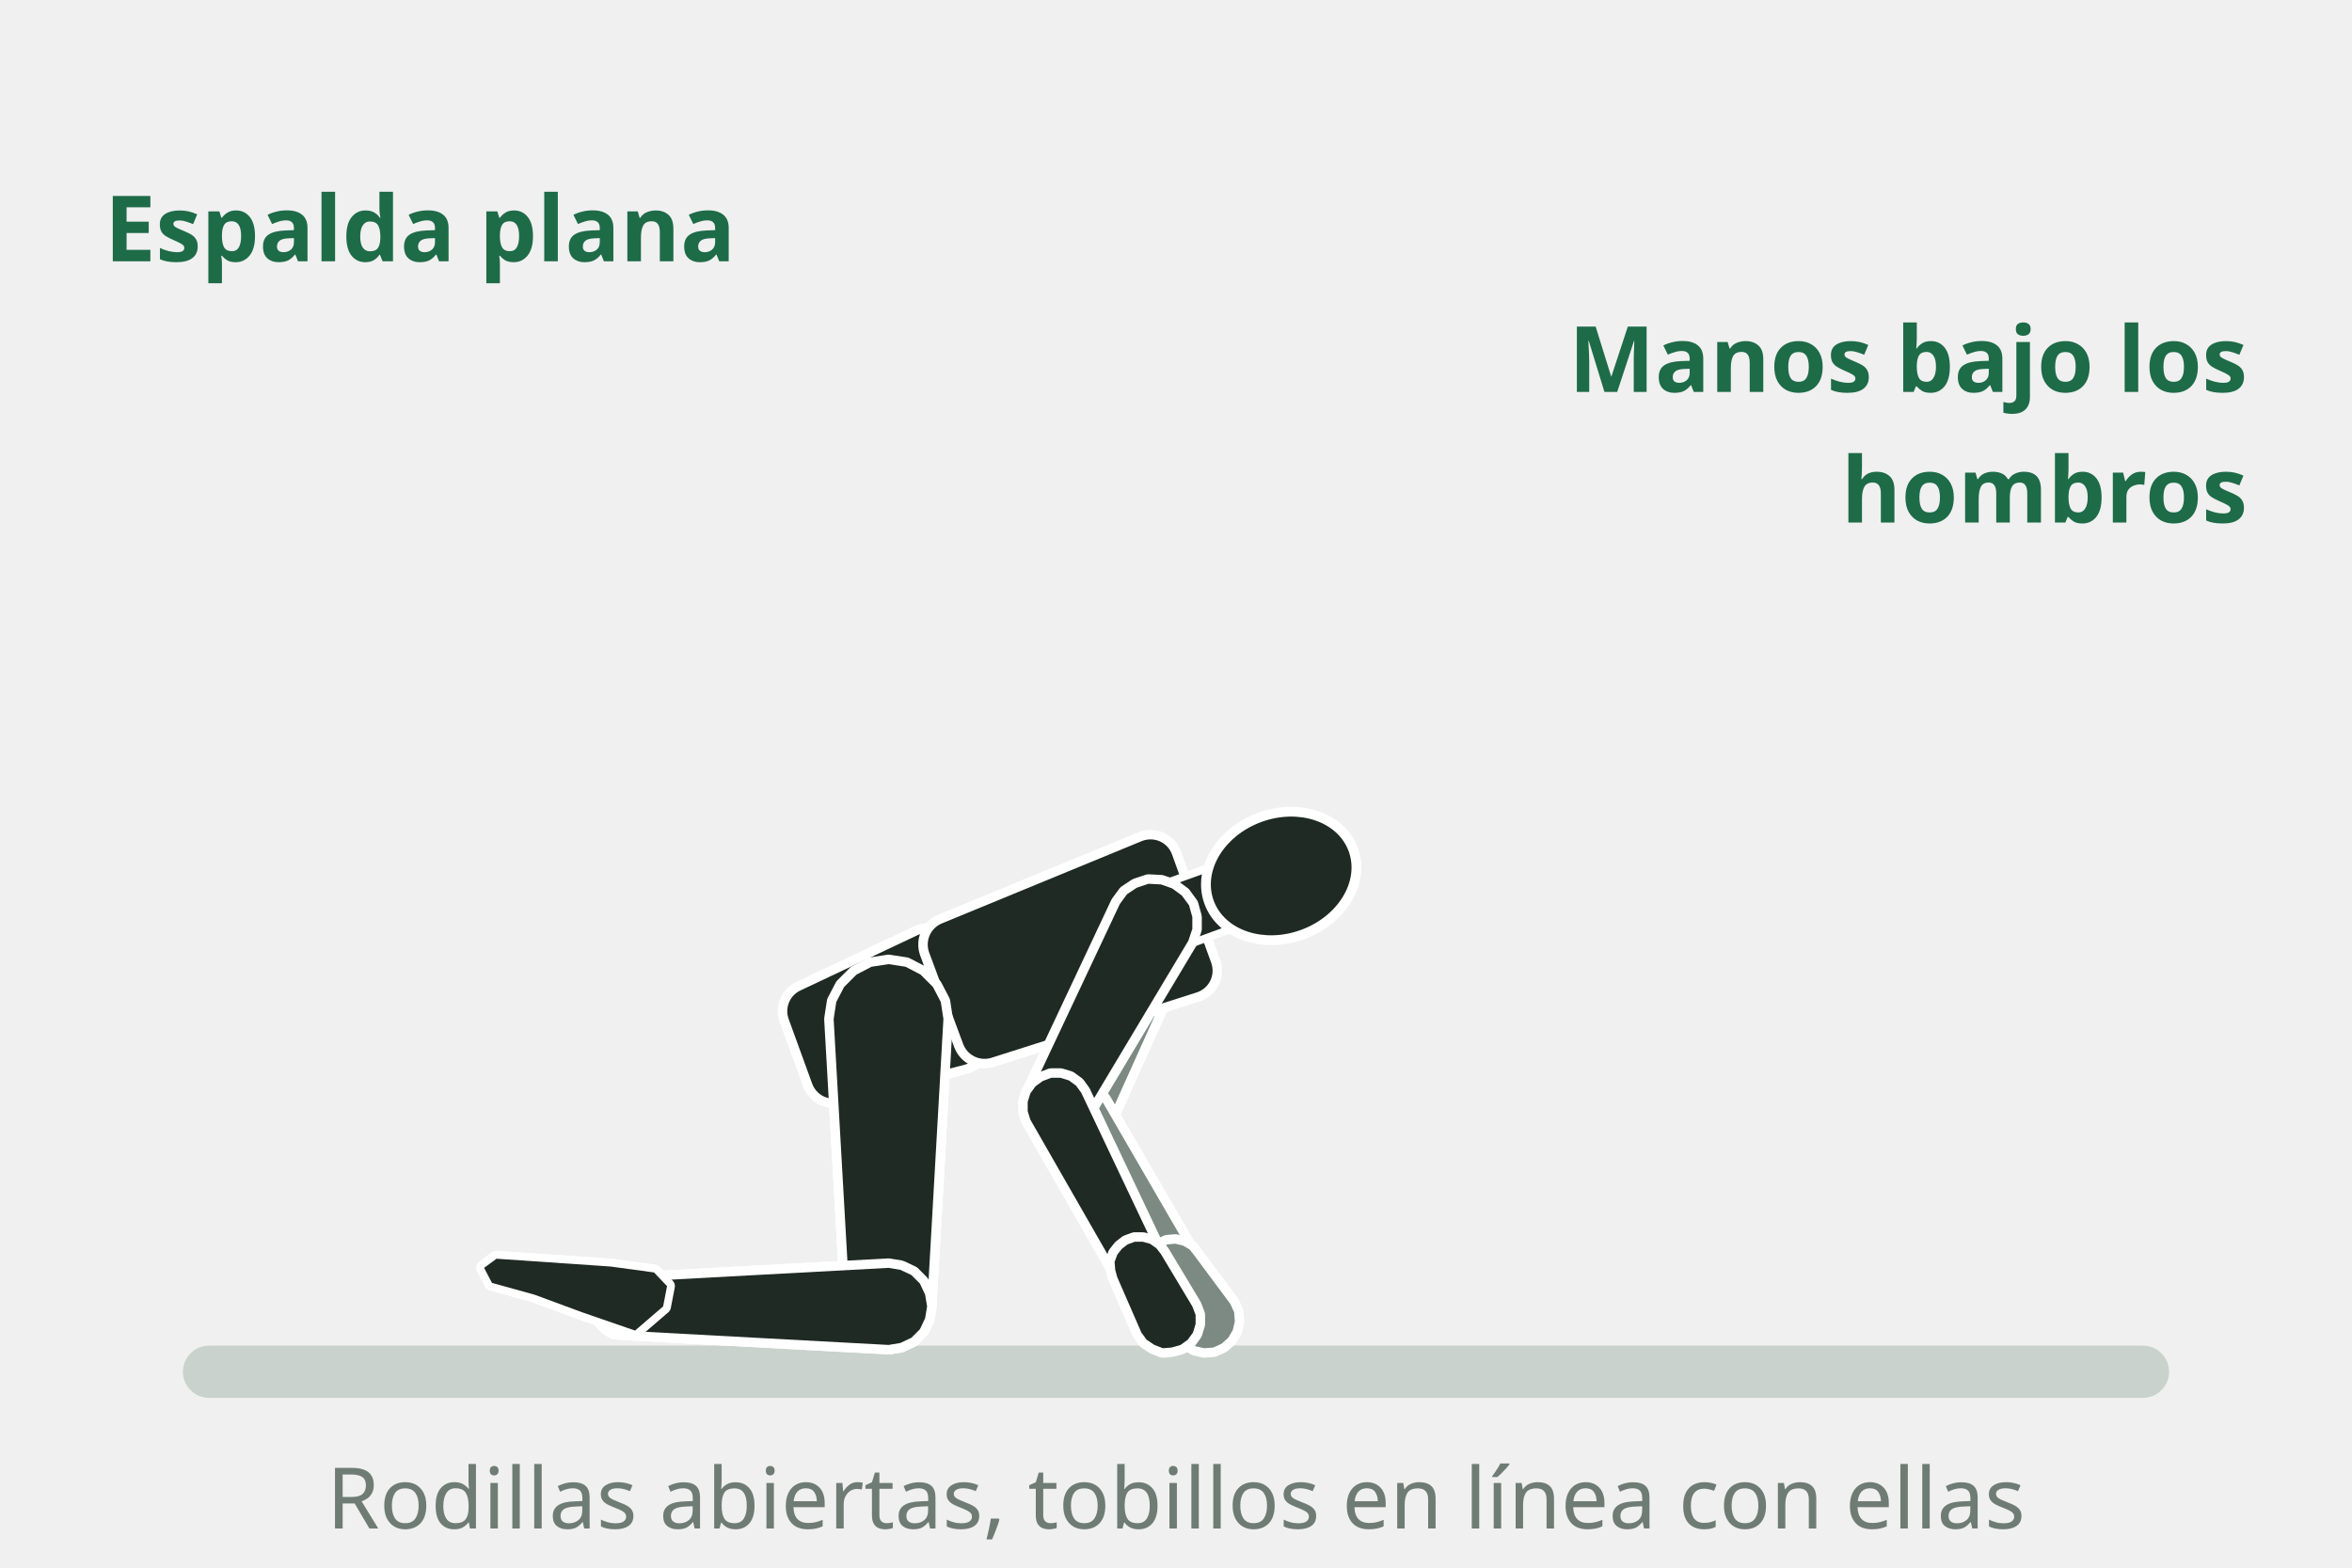
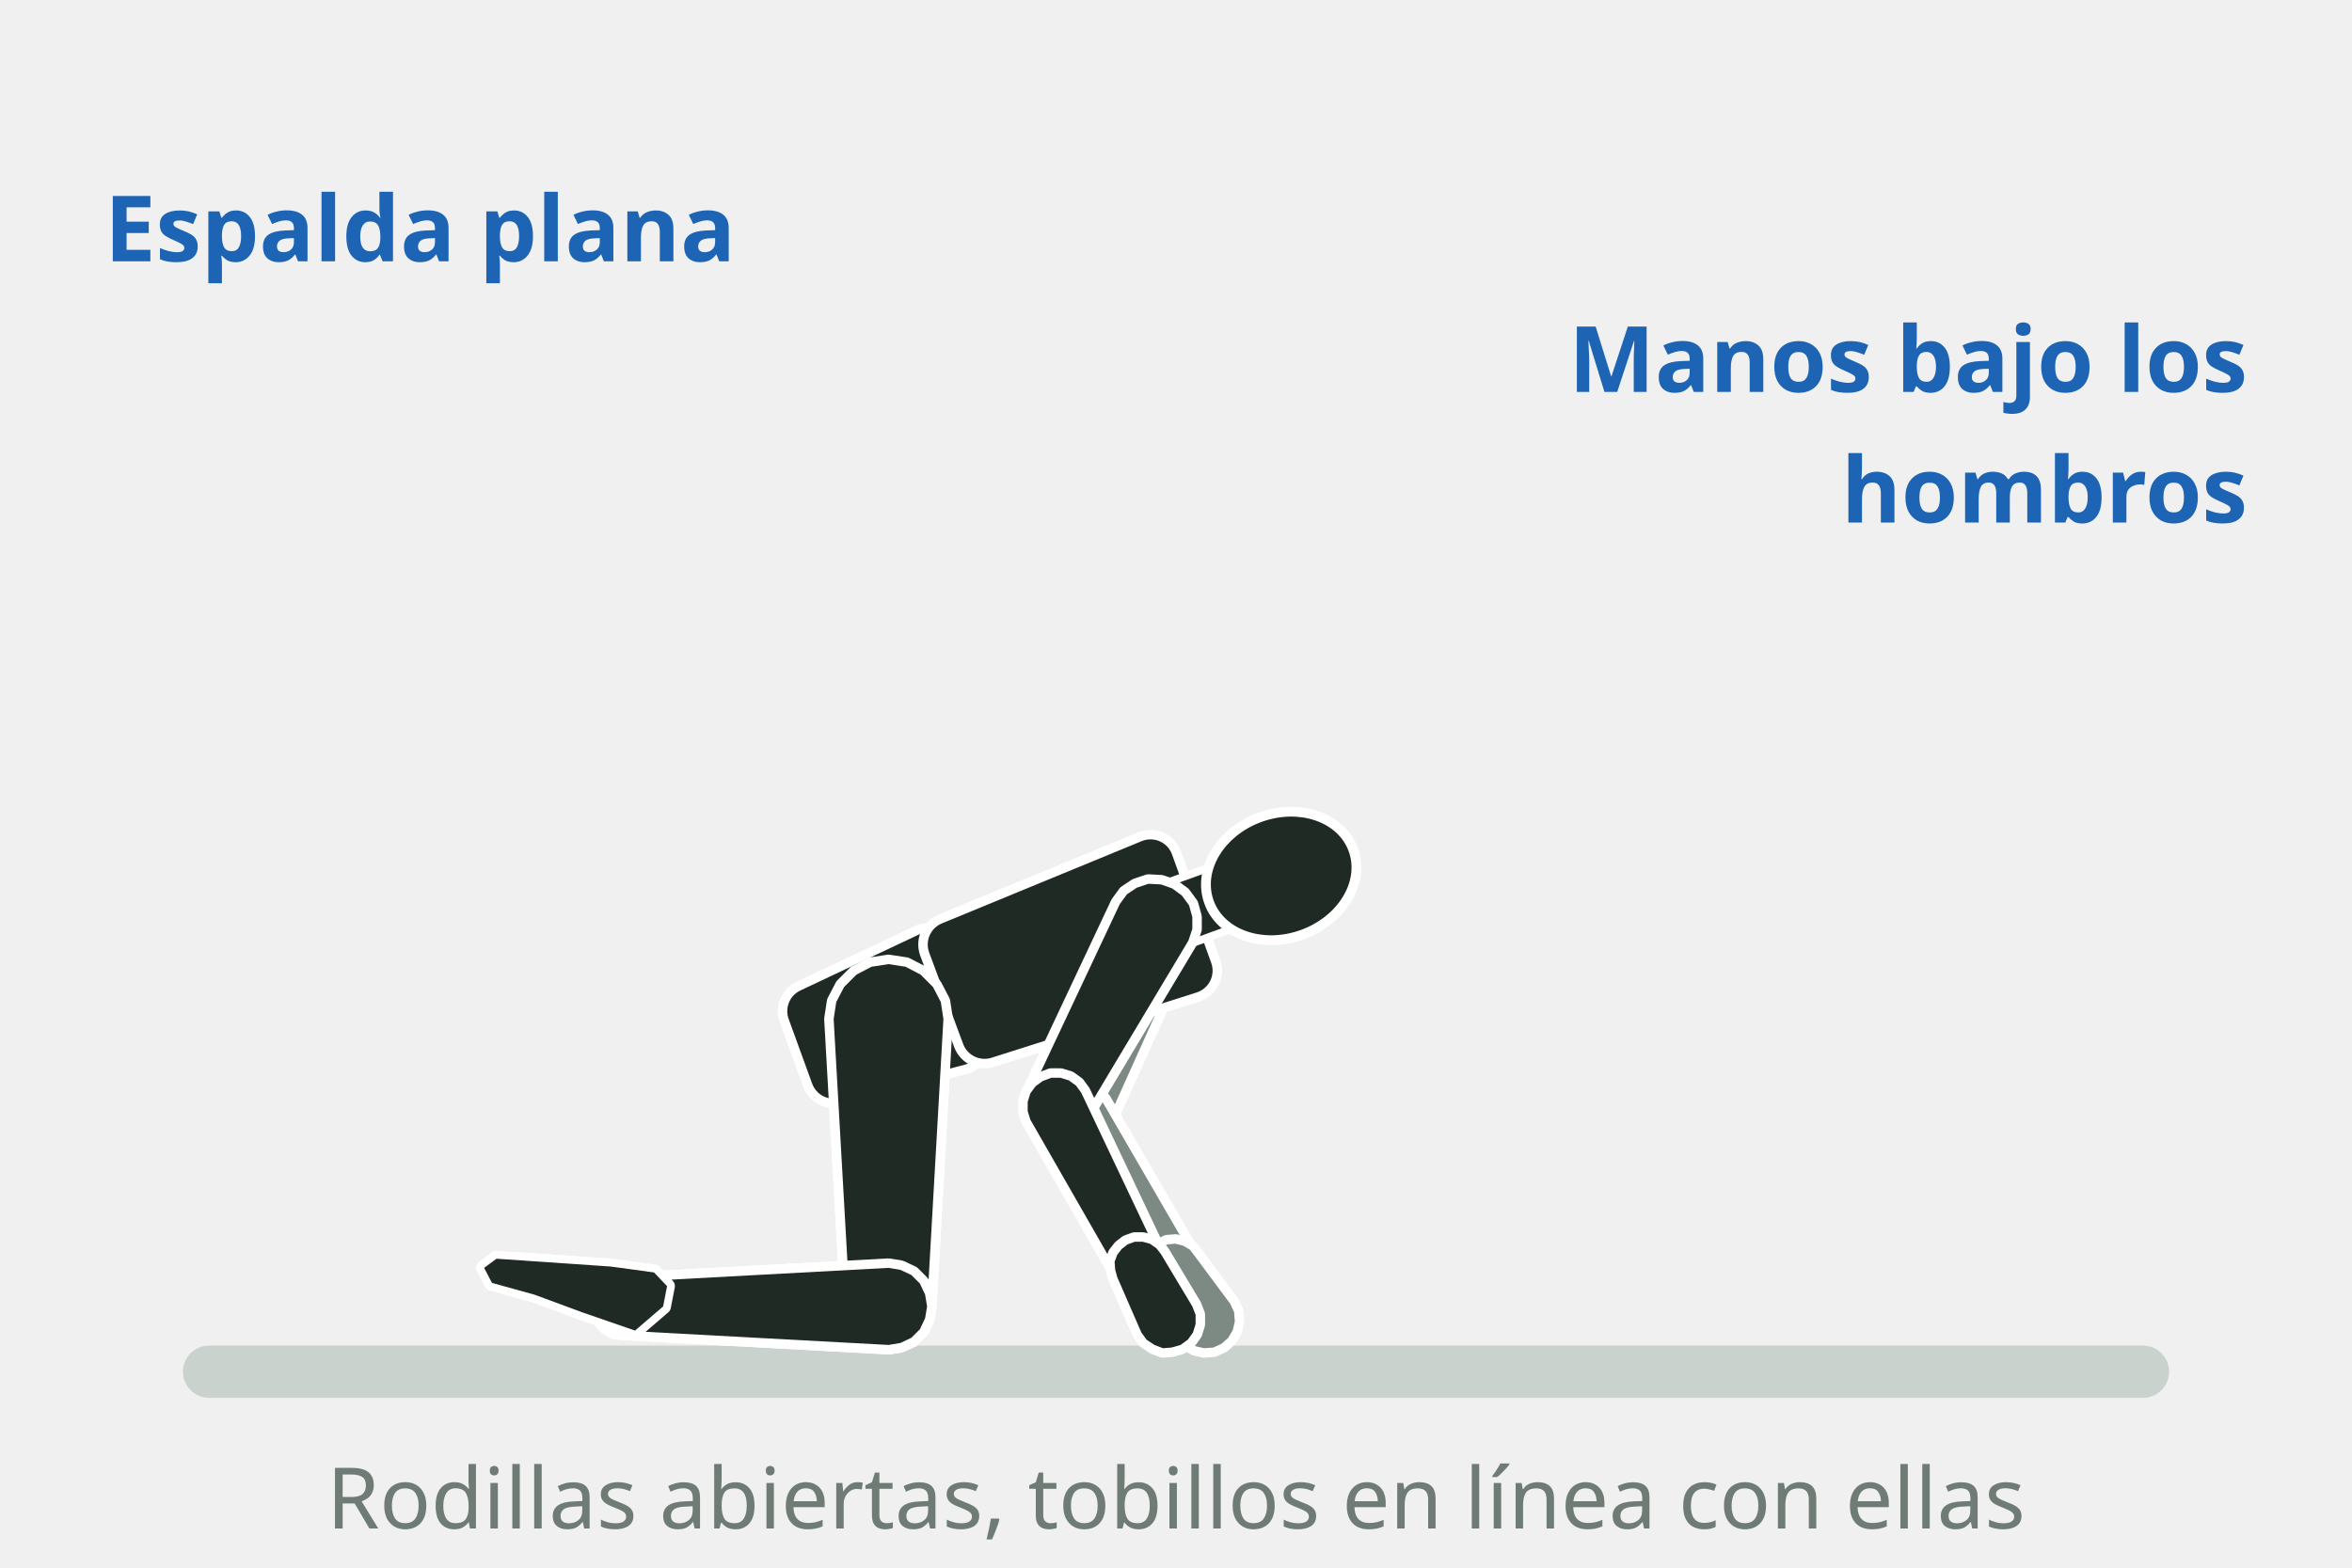
<svg xmlns="http://www.w3.org/2000/svg" viewBox="0 0 360 240" width="360" height="240" role="img" aria-label="Cuatro apoyos con las rodillas abiertas y la espalda plana">
  <style>
-     .izq { font: 700 14px system-ui, sans-serif; fill: #1E6B48; text-anchor: start }
-     .der { font: 700 14px system-ui, sans-serif; fill: #1E6B48; text-anchor: end }
-     .cen { font: 700 14px system-ui, sans-serif; fill: #1E6B48; text-anchor: middle }
+     .izq { font: 700 14px system-ui, sans-serif; fill: #1D64B5; text-anchor: start }
+     .der { font: 700 14px system-ui, sans-serif; fill: #1D64B5; text-anchor: end }
+     .cen { font: 700 14px system-ui, sans-serif; fill: #1D64B5; text-anchor: middle }
    .mal { font: 700 14px system-ui, sans-serif; fill: #c4634f; text-anchor: middle }
    .pie { font: 400 13px system-ui, sans-serif; fill: #6f7c75; text-anchor: middle }
  </style>
  <rect x="28" y="206" width="304" height="8" rx="4" fill="#c9d2cc" />
  <path d="M130.1 200.0 L130.4 201.8 L131.2 203.5 L132.5 204.8 L134.2 205.6 L136.0 205.9 L137.8 205.6 L139.5 204.8 L140.8 203.5 L141.6 201.8 L141.9 200.0 L144.4 156.0 L144.0 153.4 L142.8 151.1 L140.9 149.2 L138.6 148.0 L136.0 147.6 L133.4 148.0 L131.1 149.2 L129.2 151.1 L128.0 153.4 L127.6 156.0 Z" fill="#ffffff" stroke="#ffffff" stroke-width="2.9" stroke-linejoin="round" />
  <path d="M130.1 200.0 L130.4 201.8 L131.2 203.5 L132.5 204.8 L134.2 205.6 L136.0 205.9 L137.8 205.6 L139.5 204.8 L140.8 203.5 L141.6 201.8 L141.9 200.0 L144.4 156.0 L144.0 153.4 L142.8 151.1 L140.9 149.2 L138.6 148.0 L136.0 147.6 L133.4 148.0 L131.1 149.2 L129.2 151.1 L128.0 153.4 L127.6 156.0 Z" fill="#7c8a83" />
  <path d="M95.3 196.3 L94.1 196.4 L93.1 197.0 L92.3 197.8 L91.7 198.8 L91.6 200.0 L91.7 201.2 L92.3 202.2 L93.1 203.0 L94.1 203.6 L95.3 203.7 L136.0 205.9 L137.8 205.6 L139.5 204.8 L140.8 203.5 L141.6 201.8 L141.9 200.0 L141.6 198.2 L140.8 196.5 L139.5 195.2 L137.8 194.4 L136.0 194.1 Z" fill="#ffffff" stroke="#ffffff" stroke-width="2.9" stroke-linejoin="round" />
  <path d="M95.3 196.3 L94.1 196.4 L93.1 197.0 L92.3 197.8 L91.7 198.8 L91.6 200.0 L91.7 201.2 L92.3 202.2 L93.1 203.0 L94.1 203.6 L95.3 203.7 L136.0 205.9 L137.8 205.6 L139.5 204.8 L140.8 203.5 L141.6 201.8 L141.9 200.0 L141.6 198.2 L140.8 196.5 L139.5 195.2 L137.8 194.4 L136.0 194.1 Z" fill="#7c8a83" />
  <path d="M97.2 203.7 L89.1 200.9 L81.8 198.2 L75.3 196.4 L74.1 194.1 L76.0 192.7 L93.5 193.9 L100.1 194.8 L102.1 196.9 L101.5 200.0 Z" fill="#ffffff" stroke="#ffffff" stroke-width="2.4" stroke-linejoin="round" />
  <path d="M97.2 203.7 L89.1 200.9 L81.8 198.2 L75.3 196.4 L74.1 194.1 L76.0 192.7 L93.5 193.9 L100.1 194.8 L102.1 196.9 L101.5 200.0 Z" fill="#7c8a83" />
  <path d="M160.9 169.3 L160.6 170.7 L160.7 172.0 L161.3 173.3 L162.2 174.3 L163.4 175.0 L164.7 175.3 L166.1 175.2 L167.3 174.6 L168.4 173.7 L169.1 172.5 L182.2 143.4 L182.6 141.6 L182.4 139.7 L181.6 138.0 L180.4 136.6 L178.8 135.7 L177.0 135.3 L175.1 135.5 L173.4 136.2 L172.0 137.4 L171.1 139.0 Z" fill="#ffffff" stroke="#ffffff" stroke-width="2.9" stroke-linejoin="round" />
  <path d="M160.9 169.3 L160.6 170.7 L160.7 172.0 L161.3 173.3 L162.2 174.3 L163.4 175.0 L164.7 175.3 L166.1 175.2 L167.3 174.6 L168.4 173.7 L169.1 172.5 L182.2 143.4 L182.6 141.6 L182.4 139.7 L181.6 138.0 L180.4 136.6 L178.8 135.7 L177.0 135.3 L175.1 135.5 L173.4 136.2 L172.0 137.4 L171.1 139.0 Z" fill="#7c8a83" />
  <path d="M176.9 195.9 L177.6 196.7 L178.4 197.2 L179.5 197.5 L180.5 197.4 L181.4 196.9 L182.2 196.3 L182.7 195.4 L183.0 194.4 L182.9 193.3 L182.5 192.4 L168.7 168.6 L167.8 167.5 L166.6 166.8 L165.3 166.5 L163.9 166.6 L162.6 167.2 L161.6 168.1 L160.9 169.3 L160.6 170.6 L160.7 172.0 L161.3 173.3 Z" fill="#ffffff" stroke="#ffffff" stroke-width="2.9" stroke-linejoin="round" />
  <path d="M176.9 195.9 L177.6 196.7 L178.4 197.2 L179.5 197.5 L180.5 197.4 L181.4 196.9 L182.2 196.3 L182.7 195.4 L183.0 194.4 L182.9 193.3 L182.5 192.4 L168.7 168.6 L167.8 167.5 L166.6 166.8 L165.3 166.5 L163.9 166.6 L162.6 167.2 L161.6 168.1 L160.9 169.3 L160.6 170.6 L160.7 172.0 L161.3 173.3 Z" fill="#7c8a83" />
  <path d="M180.9 204.4 L181.8 205.4 L183.0 206.1 L184.3 206.4 L185.7 206.3 L187.0 205.7 L188.0 204.8 L188.7 203.6 L189.0 202.3 L188.9 200.9 L188.3 199.6 L182.8 192.2 L182.1 191.3 L181.1 190.7 L179.9 190.4 L178.7 190.5 L177.7 191.0 L176.8 191.8 L176.2 192.8 L175.9 193.9 L176.0 195.1 L176.5 196.2 Z" fill="#ffffff" stroke="#ffffff" stroke-width="2.9" stroke-linejoin="round" />
  <path d="M180.9 204.4 L181.8 205.4 L183.0 206.1 L184.3 206.4 L185.7 206.3 L187.0 205.7 L188.0 204.8 L188.7 203.6 L189.0 202.3 L188.9 200.9 L188.3 199.6 L182.8 192.2 L182.1 191.3 L181.1 190.7 L179.9 190.4 L178.7 190.5 L177.7 191.0 L176.8 191.8 L176.2 192.8 L175.9 193.9 L176.0 195.1 L176.5 196.2 Z" fill="#7c8a83" />
  <path d="M142.0 146.3 L124.0 154.8 L127.6 164.7 L146.8 159.6 Z" fill="#ffffff" stroke="#ffffff" stroke-width="9.9" stroke-linejoin="round" />
  <path d="M142.0 146.3 L124.0 154.8 L127.6 164.7 L146.8 159.6 Z" fill="#1f2a24" stroke="#1f2a24" stroke-width="7.0" stroke-linejoin="round" />
  <path d="M176.1 132.0 L145.5 144.6 L150.7 158.6 L182.1 148.6 Z" fill="#ffffff" stroke="#ffffff" stroke-width="9.9" stroke-linejoin="round" />
  <path d="M176.1 132.0 L145.5 144.6 L150.7 158.6 L182.1 148.6 Z" fill="#1f2a24" stroke="#1f2a24" stroke-width="7.0" stroke-linejoin="round" />
  <path d="M191.4 140.5 L192.6 139.9 L193.5 138.9 L194.1 137.6 L194.3 136.2 L194.0 134.9 L193.3 133.7 L192.3 132.8 L191.1 132.2 L189.7 132.0 L188.3 132.3 L175.5 136.9 L174.3 137.6 L173.4 138.6 L172.8 139.9 L172.6 141.2 L172.9 142.6 L173.6 143.8 L174.6 144.7 L175.8 145.3 L177.2 145.5 L178.5 145.2 Z" fill="#ffffff" stroke="#ffffff" stroke-width="2.4" stroke-linejoin="round" />
  <path d="M191.4 140.5 L192.6 139.9 L193.5 138.9 L194.1 137.6 L194.3 136.2 L194.0 134.9 L193.3 133.7 L192.3 132.8 L191.1 132.2 L189.7 132.0 L188.3 132.3 L175.5 136.9 L174.3 137.6 L173.4 138.6 L172.8 139.9 L172.6 141.2 L172.9 142.6 L173.6 143.8 L174.6 144.7 L175.8 145.3 L177.2 145.5 L178.5 145.2 Z" fill="#1f2a24" />
  <ellipse cx="196.1" cy="134.1" rx="10.3" ry="12.5" fill="#ffffff" transform="rotate(70.0 196.1 134.1)" />
  <ellipse cx="196.1" cy="134.1" rx="8.8" ry="11.0" fill="#1f2a24" transform="rotate(70.0 196.1 134.1)" />
  <path d="M130.1 200.0 L130.4 201.8 L131.2 203.5 L132.5 204.8 L134.2 205.6 L136.0 205.9 L137.8 205.6 L139.5 204.8 L140.8 203.5 L141.6 201.8 L141.9 200.0 L144.4 156.0 L144.0 153.4 L142.8 151.1 L140.9 149.2 L138.6 148.0 L136.0 147.6 L133.4 148.0 L131.1 149.2 L129.2 151.1 L128.0 153.4 L127.6 156.0 Z" fill="#ffffff" stroke="#ffffff" stroke-width="2.9" stroke-linejoin="round" />
  <path d="M130.1 200.0 L130.4 201.8 L131.2 203.5 L132.5 204.8 L134.2 205.6 L136.0 205.9 L137.8 205.6 L139.5 204.8 L140.8 203.5 L141.6 201.8 L141.9 200.0 L144.4 156.0 L144.0 153.4 L142.8 151.1 L140.9 149.2 L138.6 148.0 L136.0 147.6 L133.4 148.0 L131.1 149.2 L129.2 151.1 L128.0 153.4 L127.6 156.0 Z" fill="#1f2a24" />
  <path d="M95.3 196.3 L94.1 196.4 L93.1 197.0 L92.3 197.8 L91.7 198.8 L91.6 200.0 L91.7 201.2 L92.3 202.2 L93.1 203.0 L94.1 203.6 L95.3 203.7 L136.0 205.9 L137.8 205.6 L139.5 204.8 L140.8 203.5 L141.6 201.8 L141.9 200.0 L141.6 198.2 L140.8 196.5 L139.5 195.2 L137.8 194.4 L136.0 194.1 Z" fill="#ffffff" stroke="#ffffff" stroke-width="2.9" stroke-linejoin="round" />
  <path d="M95.3 196.3 L94.1 196.4 L93.1 197.0 L92.3 197.8 L91.7 198.8 L91.6 200.0 L91.7 201.2 L92.3 202.2 L93.1 203.0 L94.1 203.6 L95.3 203.7 L136.0 205.9 L137.8 205.6 L139.5 204.8 L140.8 203.5 L141.6 201.8 L141.9 200.0 L141.6 198.2 L140.8 196.5 L139.5 195.2 L137.8 194.4 L136.0 194.1 Z" fill="#1f2a24" />
  <path d="M97.2 203.7 L89.1 200.9 L81.8 198.2 L75.3 196.4 L74.1 194.1 L76.0 192.7 L93.5 193.9 L100.1 194.8 L102.1 196.9 L101.5 200.0 Z" fill="#ffffff" stroke="#ffffff" stroke-width="2.4" stroke-linejoin="round" />
  <path d="M97.2 203.7 L89.1 200.9 L81.8 198.2 L75.3 196.4 L74.1 194.1 L76.0 192.7 L93.5 193.9 L100.1 194.8 L102.1 196.9 L101.5 200.0 Z" fill="#1f2a24" />
  <path d="M157.8 167.3 L157.3 168.6 L157.3 170.0 L157.7 171.3 L158.5 172.4 L159.6 173.3 L160.9 173.7 L162.3 173.7 L163.6 173.3 L164.7 172.5 L165.5 171.4 L181.9 144.0 L182.5 142.2 L182.5 140.4 L182.0 138.6 L180.9 137.1 L179.4 136.0 L177.7 135.4 L175.8 135.3 L174.0 135.9 L172.5 136.9 L171.4 138.4 Z" fill="#ffffff" stroke="#ffffff" stroke-width="2.9" stroke-linejoin="round" />
  <path d="M157.8 167.3 L157.3 168.6 L157.3 170.0 L157.7 171.3 L158.5 172.4 L159.6 173.3 L160.9 173.7 L162.3 173.7 L163.6 173.3 L164.7 172.5 L165.5 171.4 L181.9 144.0 L182.5 142.2 L182.5 140.4 L182.0 138.6 L180.9 137.1 L179.4 136.0 L177.7 135.4 L175.8 135.3 L174.0 135.9 L172.5 136.9 L171.4 138.4 Z" fill="#1f2a24" />
  <path d="M171.4 195.3 L172.0 196.1 L172.9 196.7 L173.9 197.0 L174.9 197.0 L175.9 196.7 L176.7 196.1 L177.3 195.2 L177.6 194.3 L177.6 193.2 L177.3 192.2 L165.5 167.3 L164.7 166.2 L163.6 165.4 L162.3 165.0 L160.9 165.0 L159.6 165.5 L158.5 166.3 L157.7 167.4 L157.3 168.7 L157.3 170.1 L157.7 171.4 Z" fill="#ffffff" stroke="#ffffff" stroke-width="2.9" stroke-linejoin="round" />
  <path d="M171.4 195.3 L172.0 196.1 L172.9 196.7 L173.9 197.0 L174.9 197.0 L175.9 196.7 L176.7 196.1 L177.3 195.2 L177.6 194.3 L177.6 193.2 L177.3 192.2 L165.5 167.3 L164.7 166.2 L163.6 165.4 L162.3 165.0 L160.9 165.0 L159.6 165.5 L158.5 166.3 L157.7 167.4 L157.3 168.7 L157.3 170.1 L157.7 171.4 Z" fill="#1f2a24" />
  <path d="M174.7 204.0 L175.5 205.1 L176.7 205.9 L178.0 206.4 L179.3 206.3 L180.7 205.9 L181.8 205.1 L182.6 204.0 L183.0 202.7 L183.0 201.3 L182.5 200.0 L177.7 192.0 L177.0 191.1 L176.0 190.4 L174.9 190.1 L173.7 190.1 L172.6 190.5 L171.7 191.2 L171.0 192.1 L170.6 193.2 L170.7 194.4 L171.0 195.5 Z" fill="#ffffff" stroke="#ffffff" stroke-width="2.9" stroke-linejoin="round" />
  <path d="M174.7 204.0 L175.5 205.1 L176.7 205.9 L178.0 206.4 L179.3 206.3 L180.7 205.9 L181.8 205.1 L182.6 204.0 L183.0 202.7 L183.0 201.3 L182.5 200.0 L177.7 192.0 L177.0 191.1 L176.0 190.4 L174.9 190.1 L173.7 190.1 L172.6 190.5 L171.7 191.2 L171.0 192.1 L170.6 193.2 L170.7 194.4 L171.0 195.5 Z" fill="#1f2a24" />
  <text class="izq" x="16" y="40">Espalda plana</text>
  <text class="der" x="344" y="60">Manos bajo los</text>
  <text class="der" x="344" y="80">hombros</text>
  <text class="pie" x="180" y="234">Rodillas abiertas, tobillos en línea con ellas</text>
</svg>
